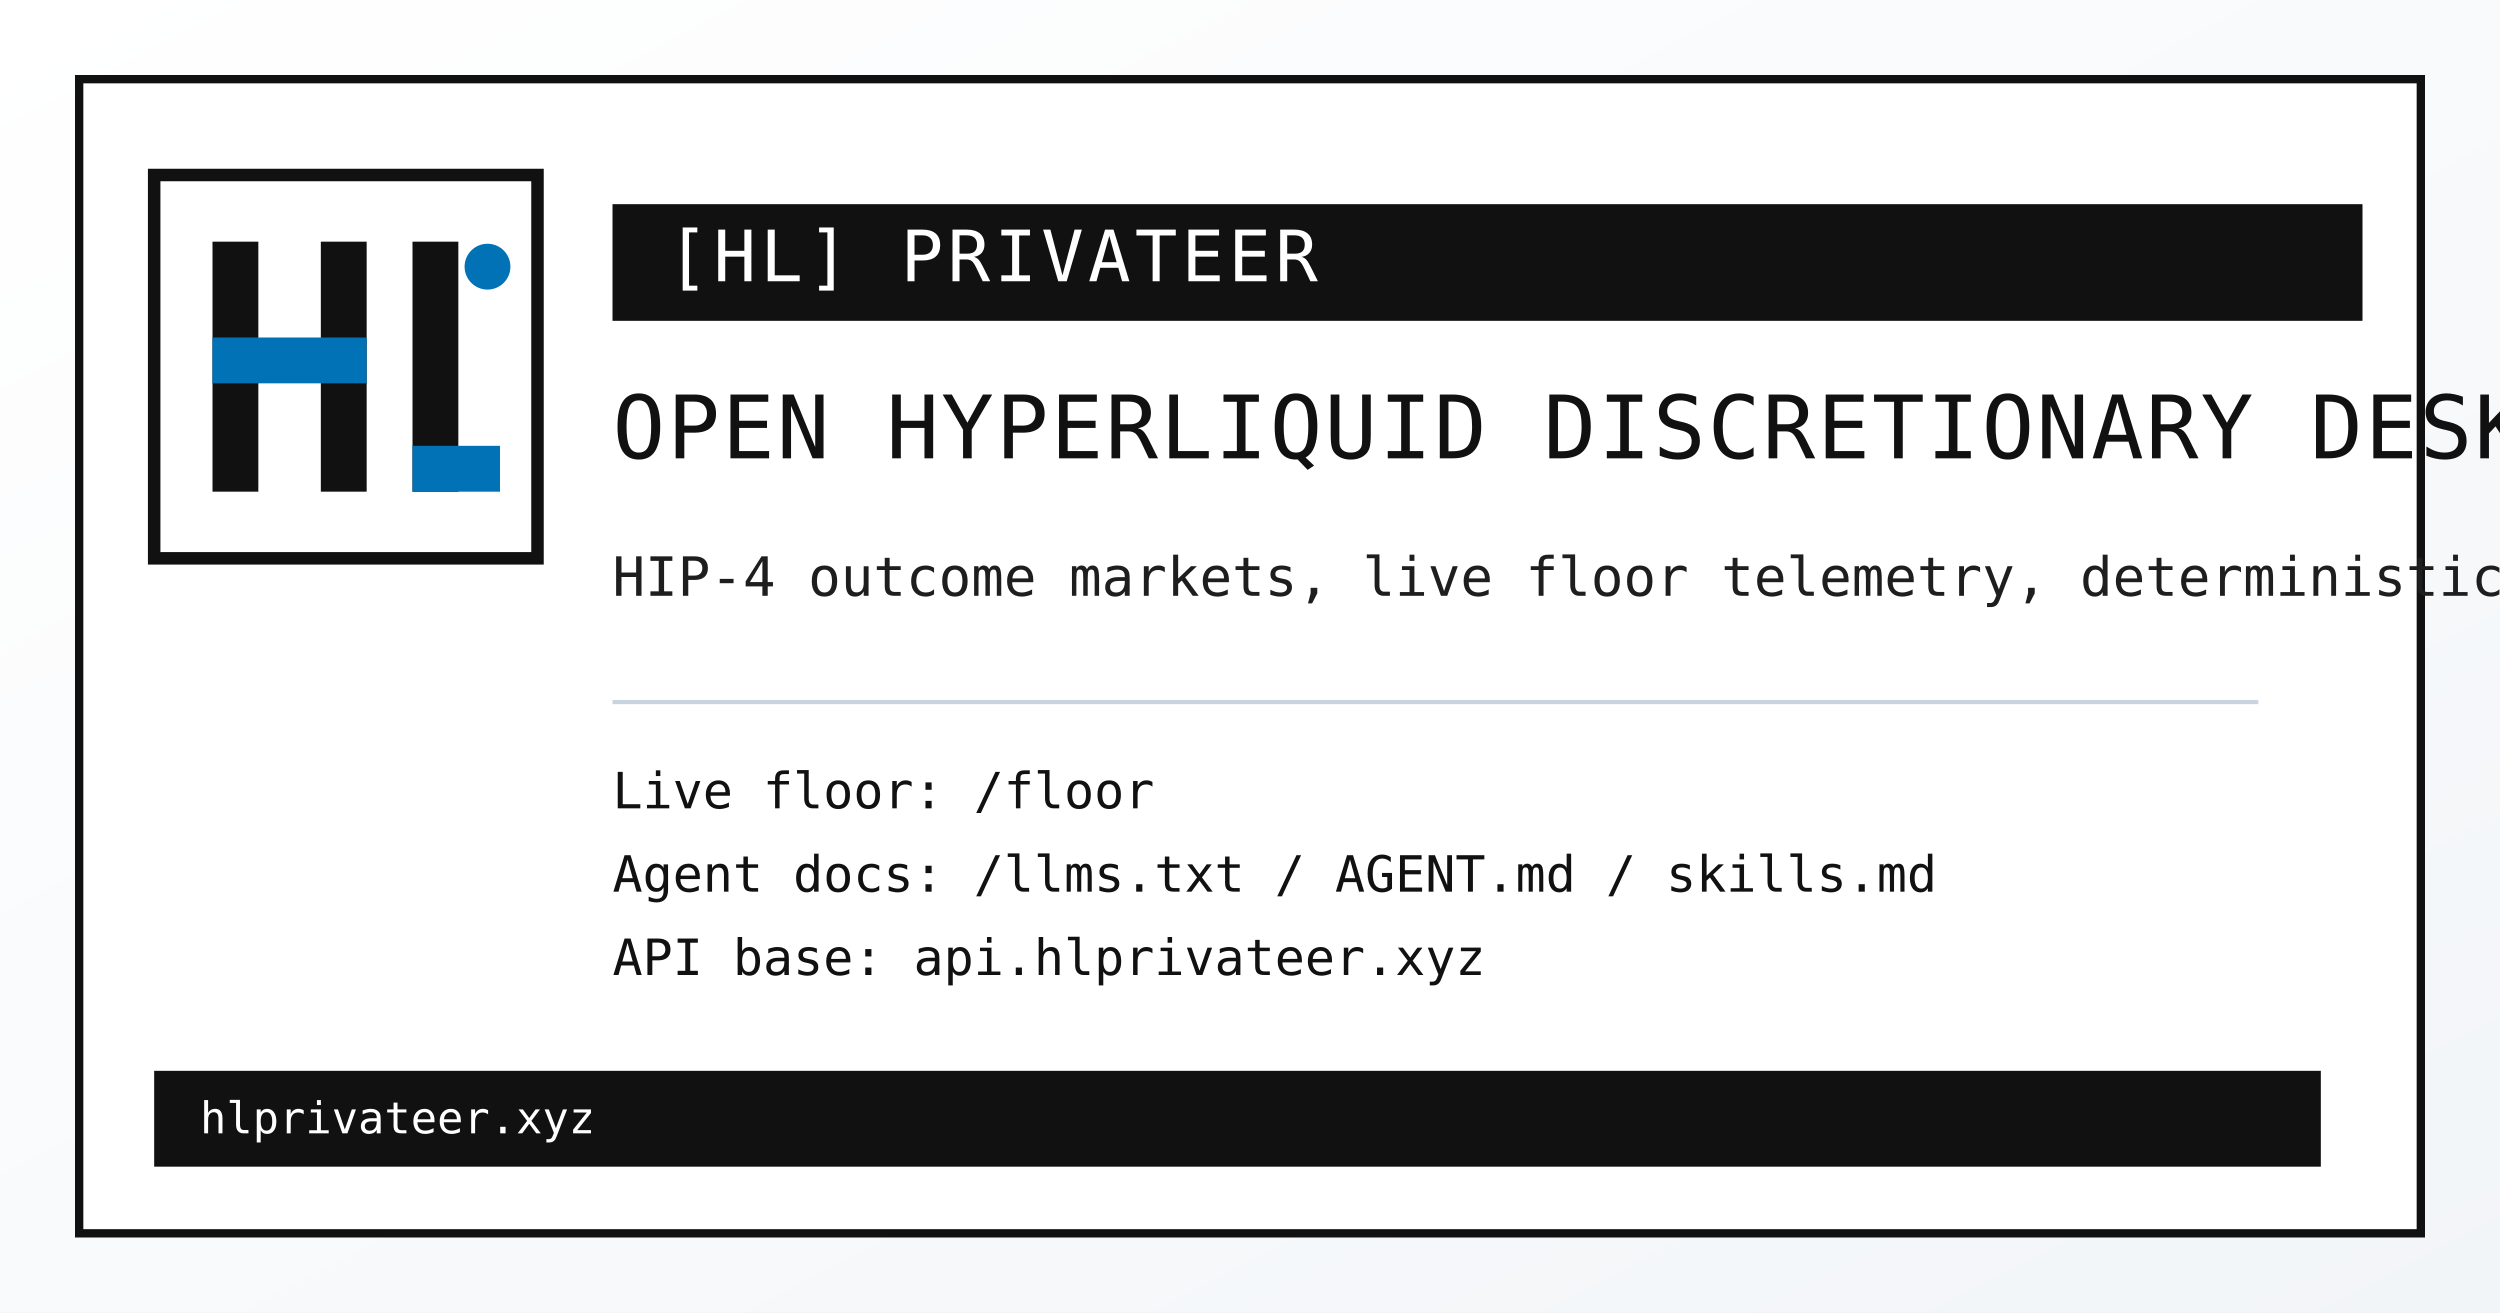
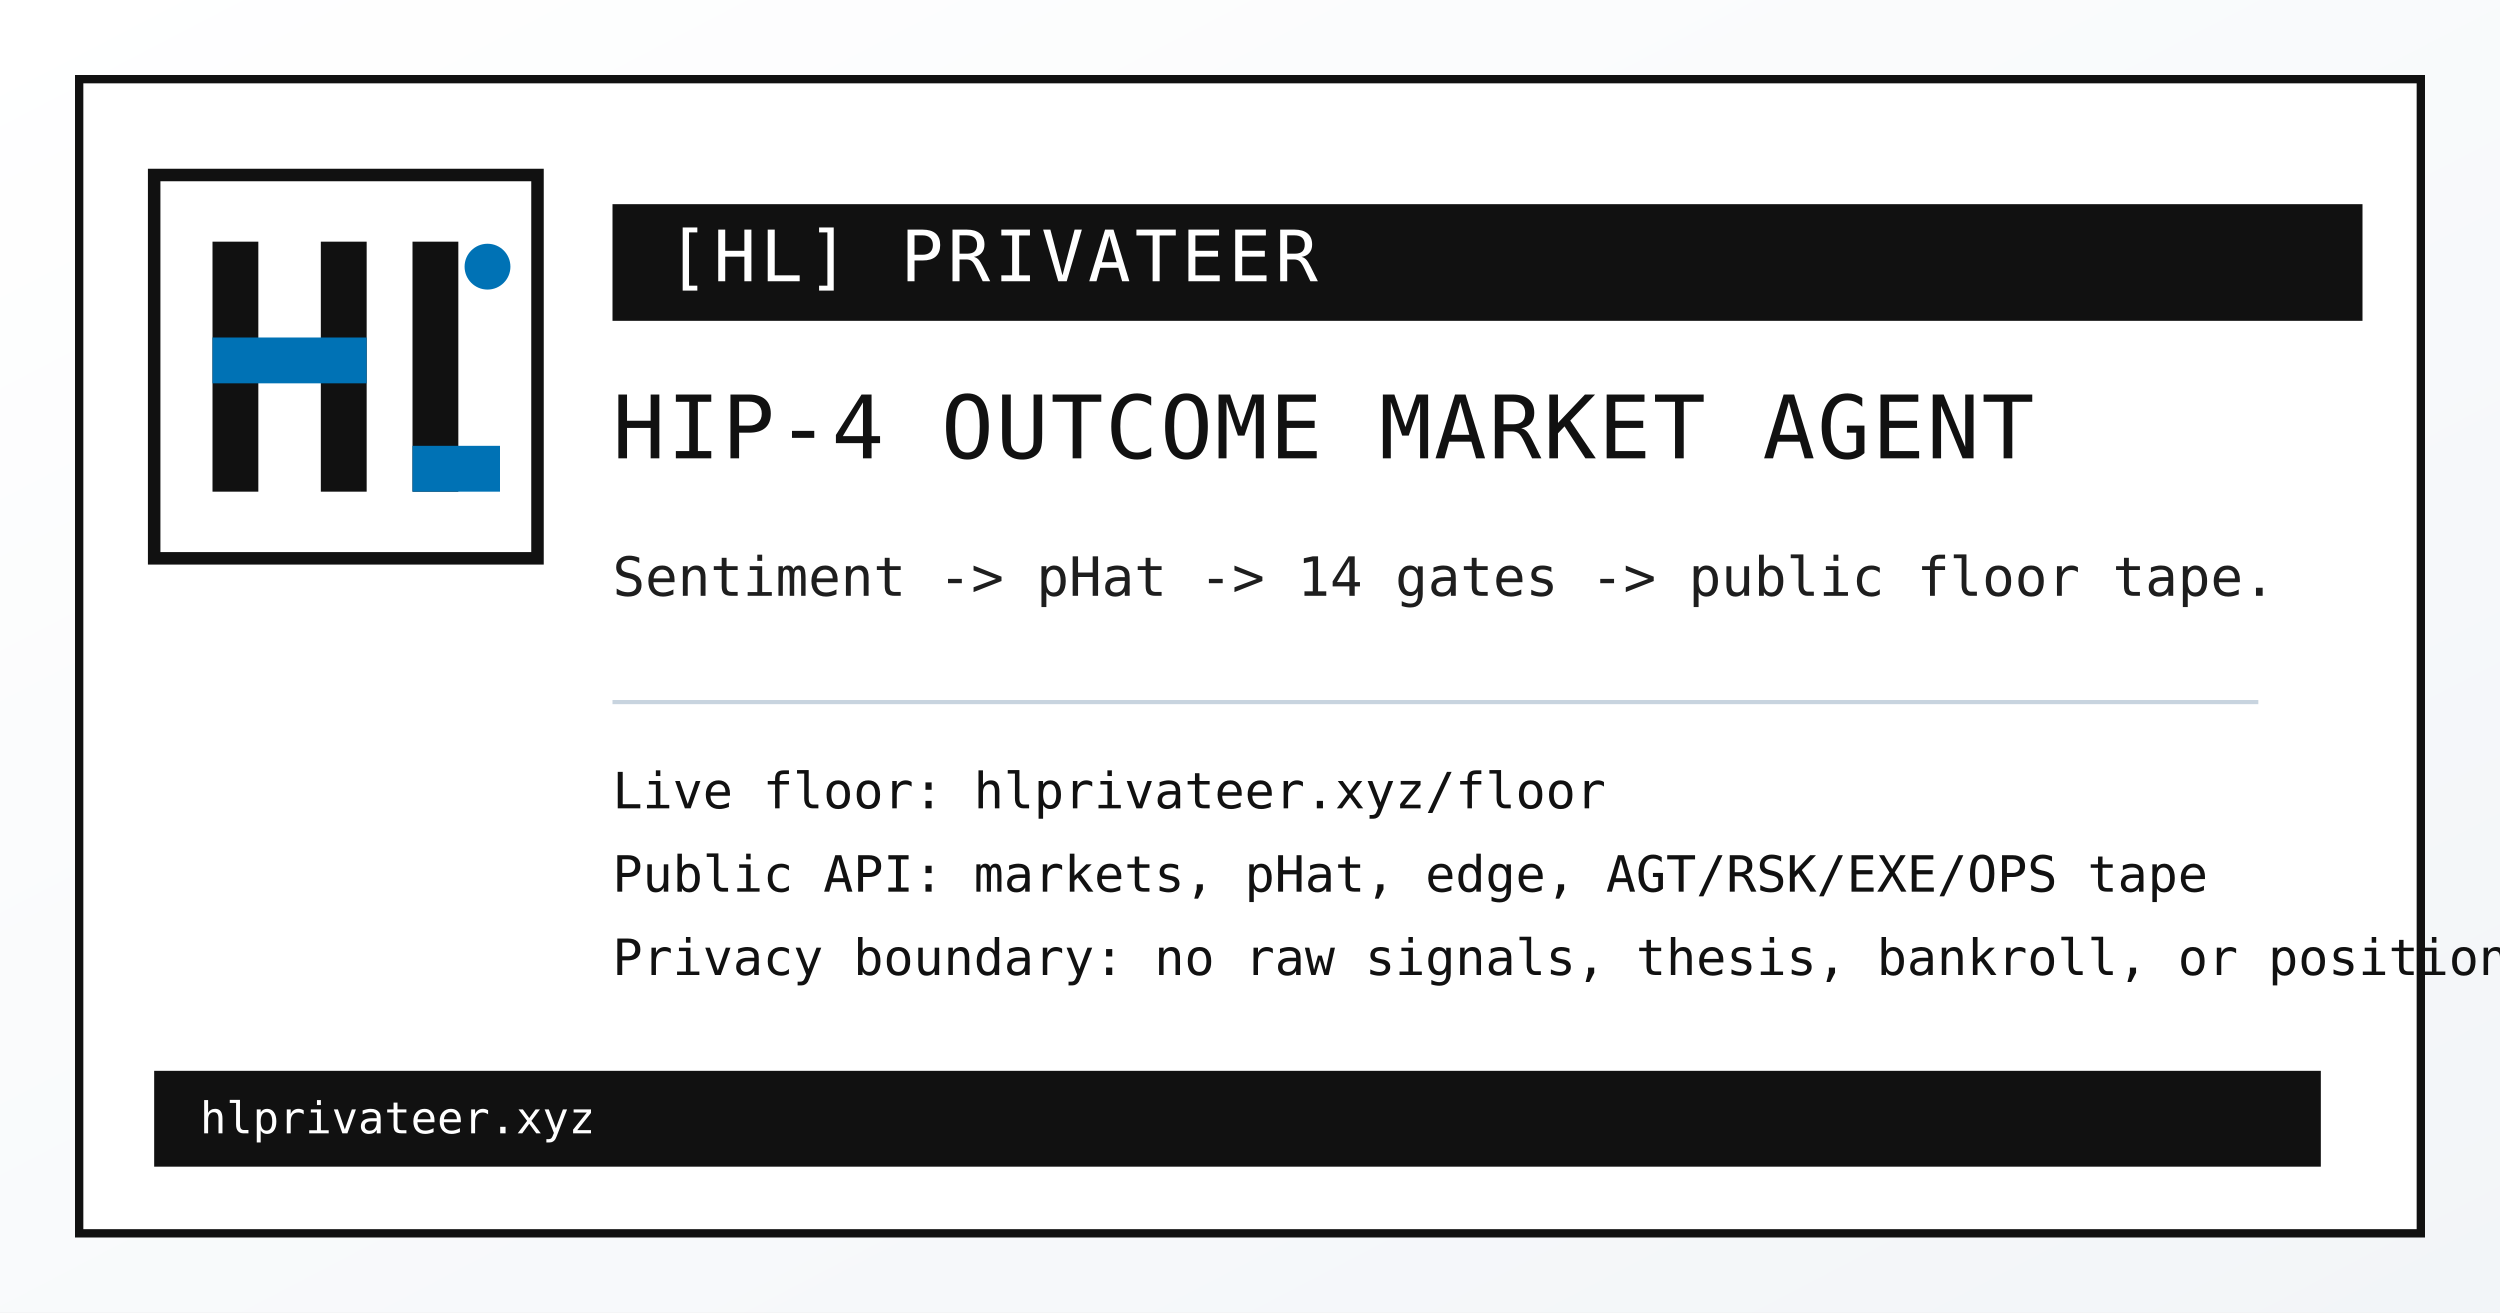
<svg xmlns="http://www.w3.org/2000/svg" viewBox="0 0 1200 630" role="img" aria-label="HL Privateer social card">
  <defs>
    <linearGradient id="surface" x1="0" y1="0" x2="1" y2="1">
      <stop offset="0%" stop-color="#ffffff" />
      <stop offset="100%" stop-color="#f2f5f8" />
    </linearGradient>
  </defs>
  <rect width="1200" height="630" fill="url(#surface)" />
  <rect x="38" y="38" width="1124" height="554" fill="#ffffff" stroke="#111111" stroke-width="4" />
  <rect x="74" y="84" width="184" height="184" fill="#ffffff" stroke="#111111" stroke-width="6" />
  <rect x="102" y="116" width="22" height="120" fill="#111111" />
  <rect x="154" y="116" width="22" height="120" fill="#111111" />
  <rect x="102" y="162" width="74" height="22" fill="#0072B5" />
  <rect x="198" y="116" width="22" height="120" fill="#111111" />
  <rect x="198" y="214" width="42" height="22" fill="#0072B5" />
  <circle cx="234" cy="128" r="11" fill="#0072B5" />
  <rect x="294" y="98" width="840" height="56" fill="#111111" />
  <text x="320" y="135" fill="#ffffff" font-family="IBM Plex Mono, Menlo, Consolas, monospace" font-size="34" letter-spacing="2">[HL] PRIVATEER</text>
-   <text x="294" y="220" fill="#111111" font-family="IBM Plex Mono, Menlo, Consolas, monospace" font-size="42" letter-spacing="1">OPEN HYPERLIQUID DISCRETIONARY DESK</text>
-   <text x="294" y="286" fill="#1e1e1e" font-family="IBM Plex Mono, Menlo, Consolas, monospace" font-size="26">HIP-4 outcome markets, live floor telemetry, deterministic gates.</text>
+   <text x="294" y="220" fill="#111111" font-family="IBM Plex Mono, Menlo, Consolas, monospace" font-size="42" letter-spacing="1">HIP-4 OUTCOME MARKET AGENT</text>
+   <text x="294" y="286" fill="#1e1e1e" font-family="IBM Plex Mono, Menlo, Consolas, monospace" font-size="26">Sentiment -&gt; pHat -&gt; 14 gates -&gt; public floor tape.</text>
  <rect x="294" y="336" width="790" height="2" fill="#c8d4df" />
-   <text x="294" y="388" fill="#111111" font-family="IBM Plex Mono, Menlo, Consolas, monospace" font-size="24">Live floor: /floor</text>
-   <text x="294" y="428" fill="#111111" font-family="IBM Plex Mono, Menlo, Consolas, monospace" font-size="24">Agent docs: /llms.txt / AGENT.md / skills.md</text>
-   <text x="294" y="468" fill="#111111" font-family="IBM Plex Mono, Menlo, Consolas, monospace" font-size="24">API base: api.hlprivateer.xyz</text>
+   <text x="294" y="388" fill="#111111" font-family="IBM Plex Mono, Menlo, Consolas, monospace" font-size="24">Live floor: hlprivateer.xyz/floor</text>
+   <text x="294" y="428" fill="#111111" font-family="IBM Plex Mono, Menlo, Consolas, monospace" font-size="24">Public API: markets, pHat, edge, AGT/RSK/EXE/OPS tape</text>
+   <text x="294" y="468" fill="#111111" font-family="IBM Plex Mono, Menlo, Consolas, monospace" font-size="24">Privacy boundary: no raw signals, thesis, bankroll, or positions</text>
  <rect x="74" y="514" width="1040" height="46" fill="#111111" />
  <text x="96" y="544" fill="#ffffff" font-family="IBM Plex Mono, Menlo, Consolas, monospace" font-size="21">hlprivateer.xyz</text>
</svg>
